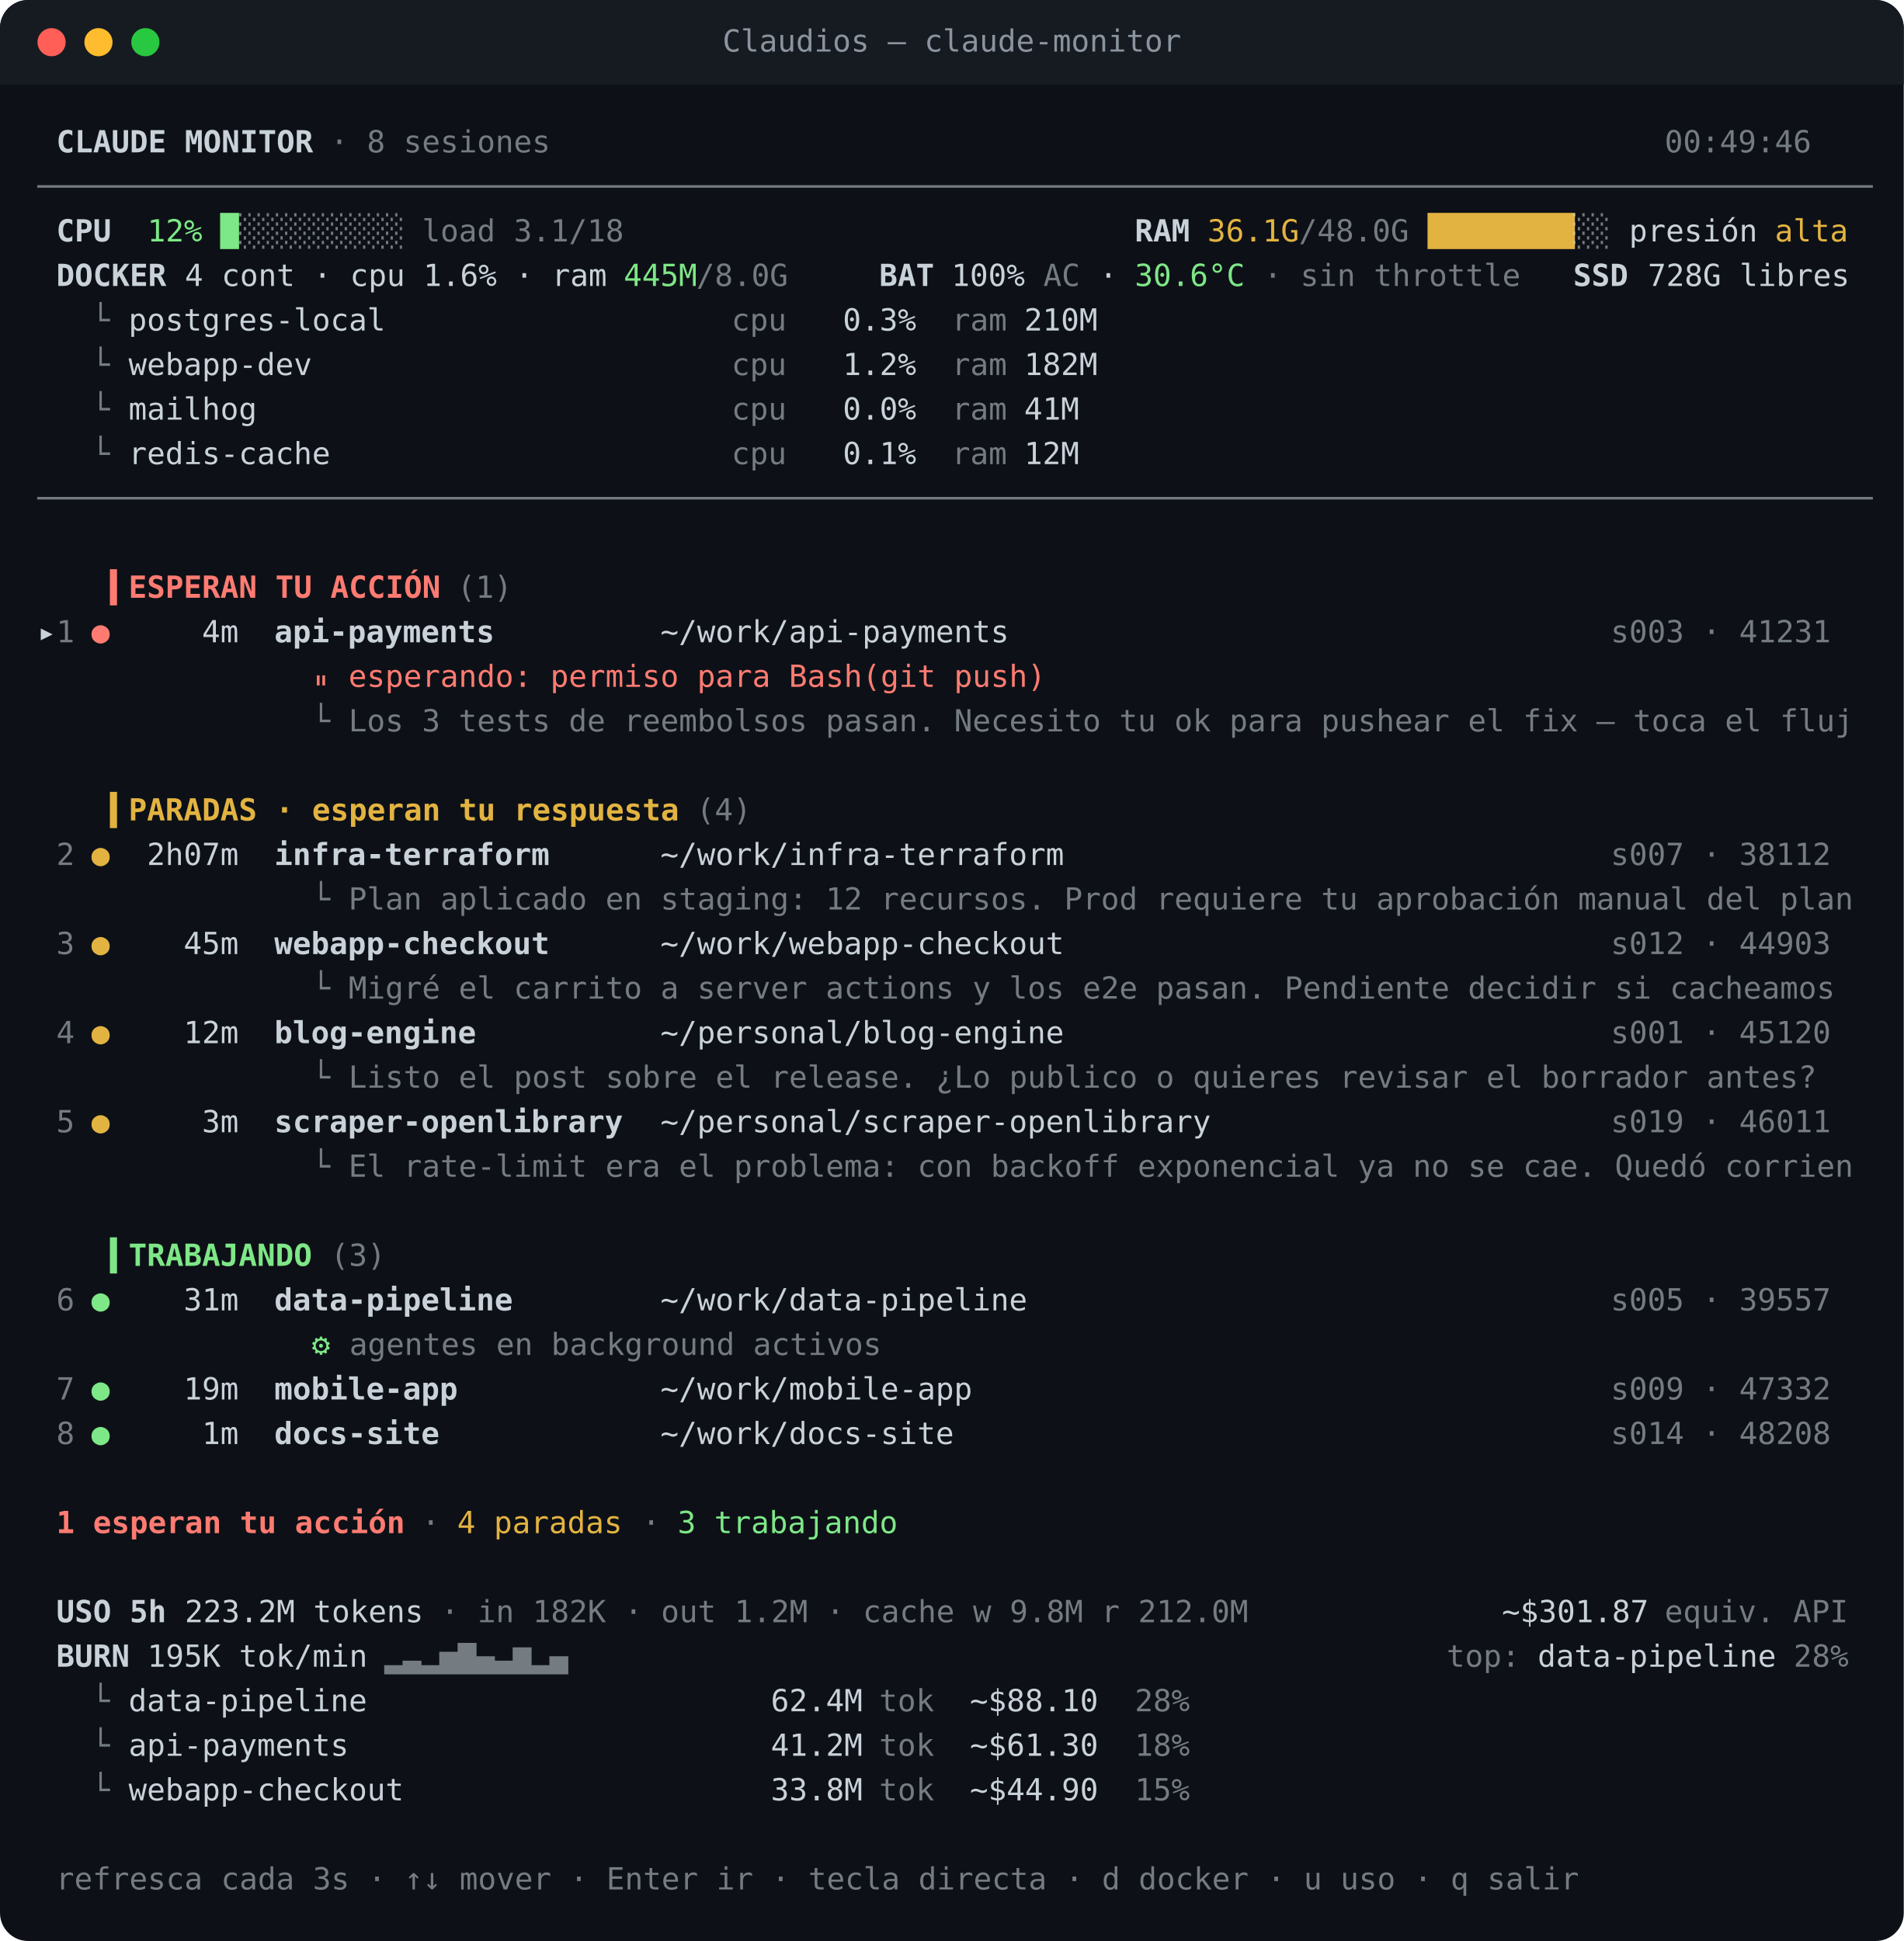
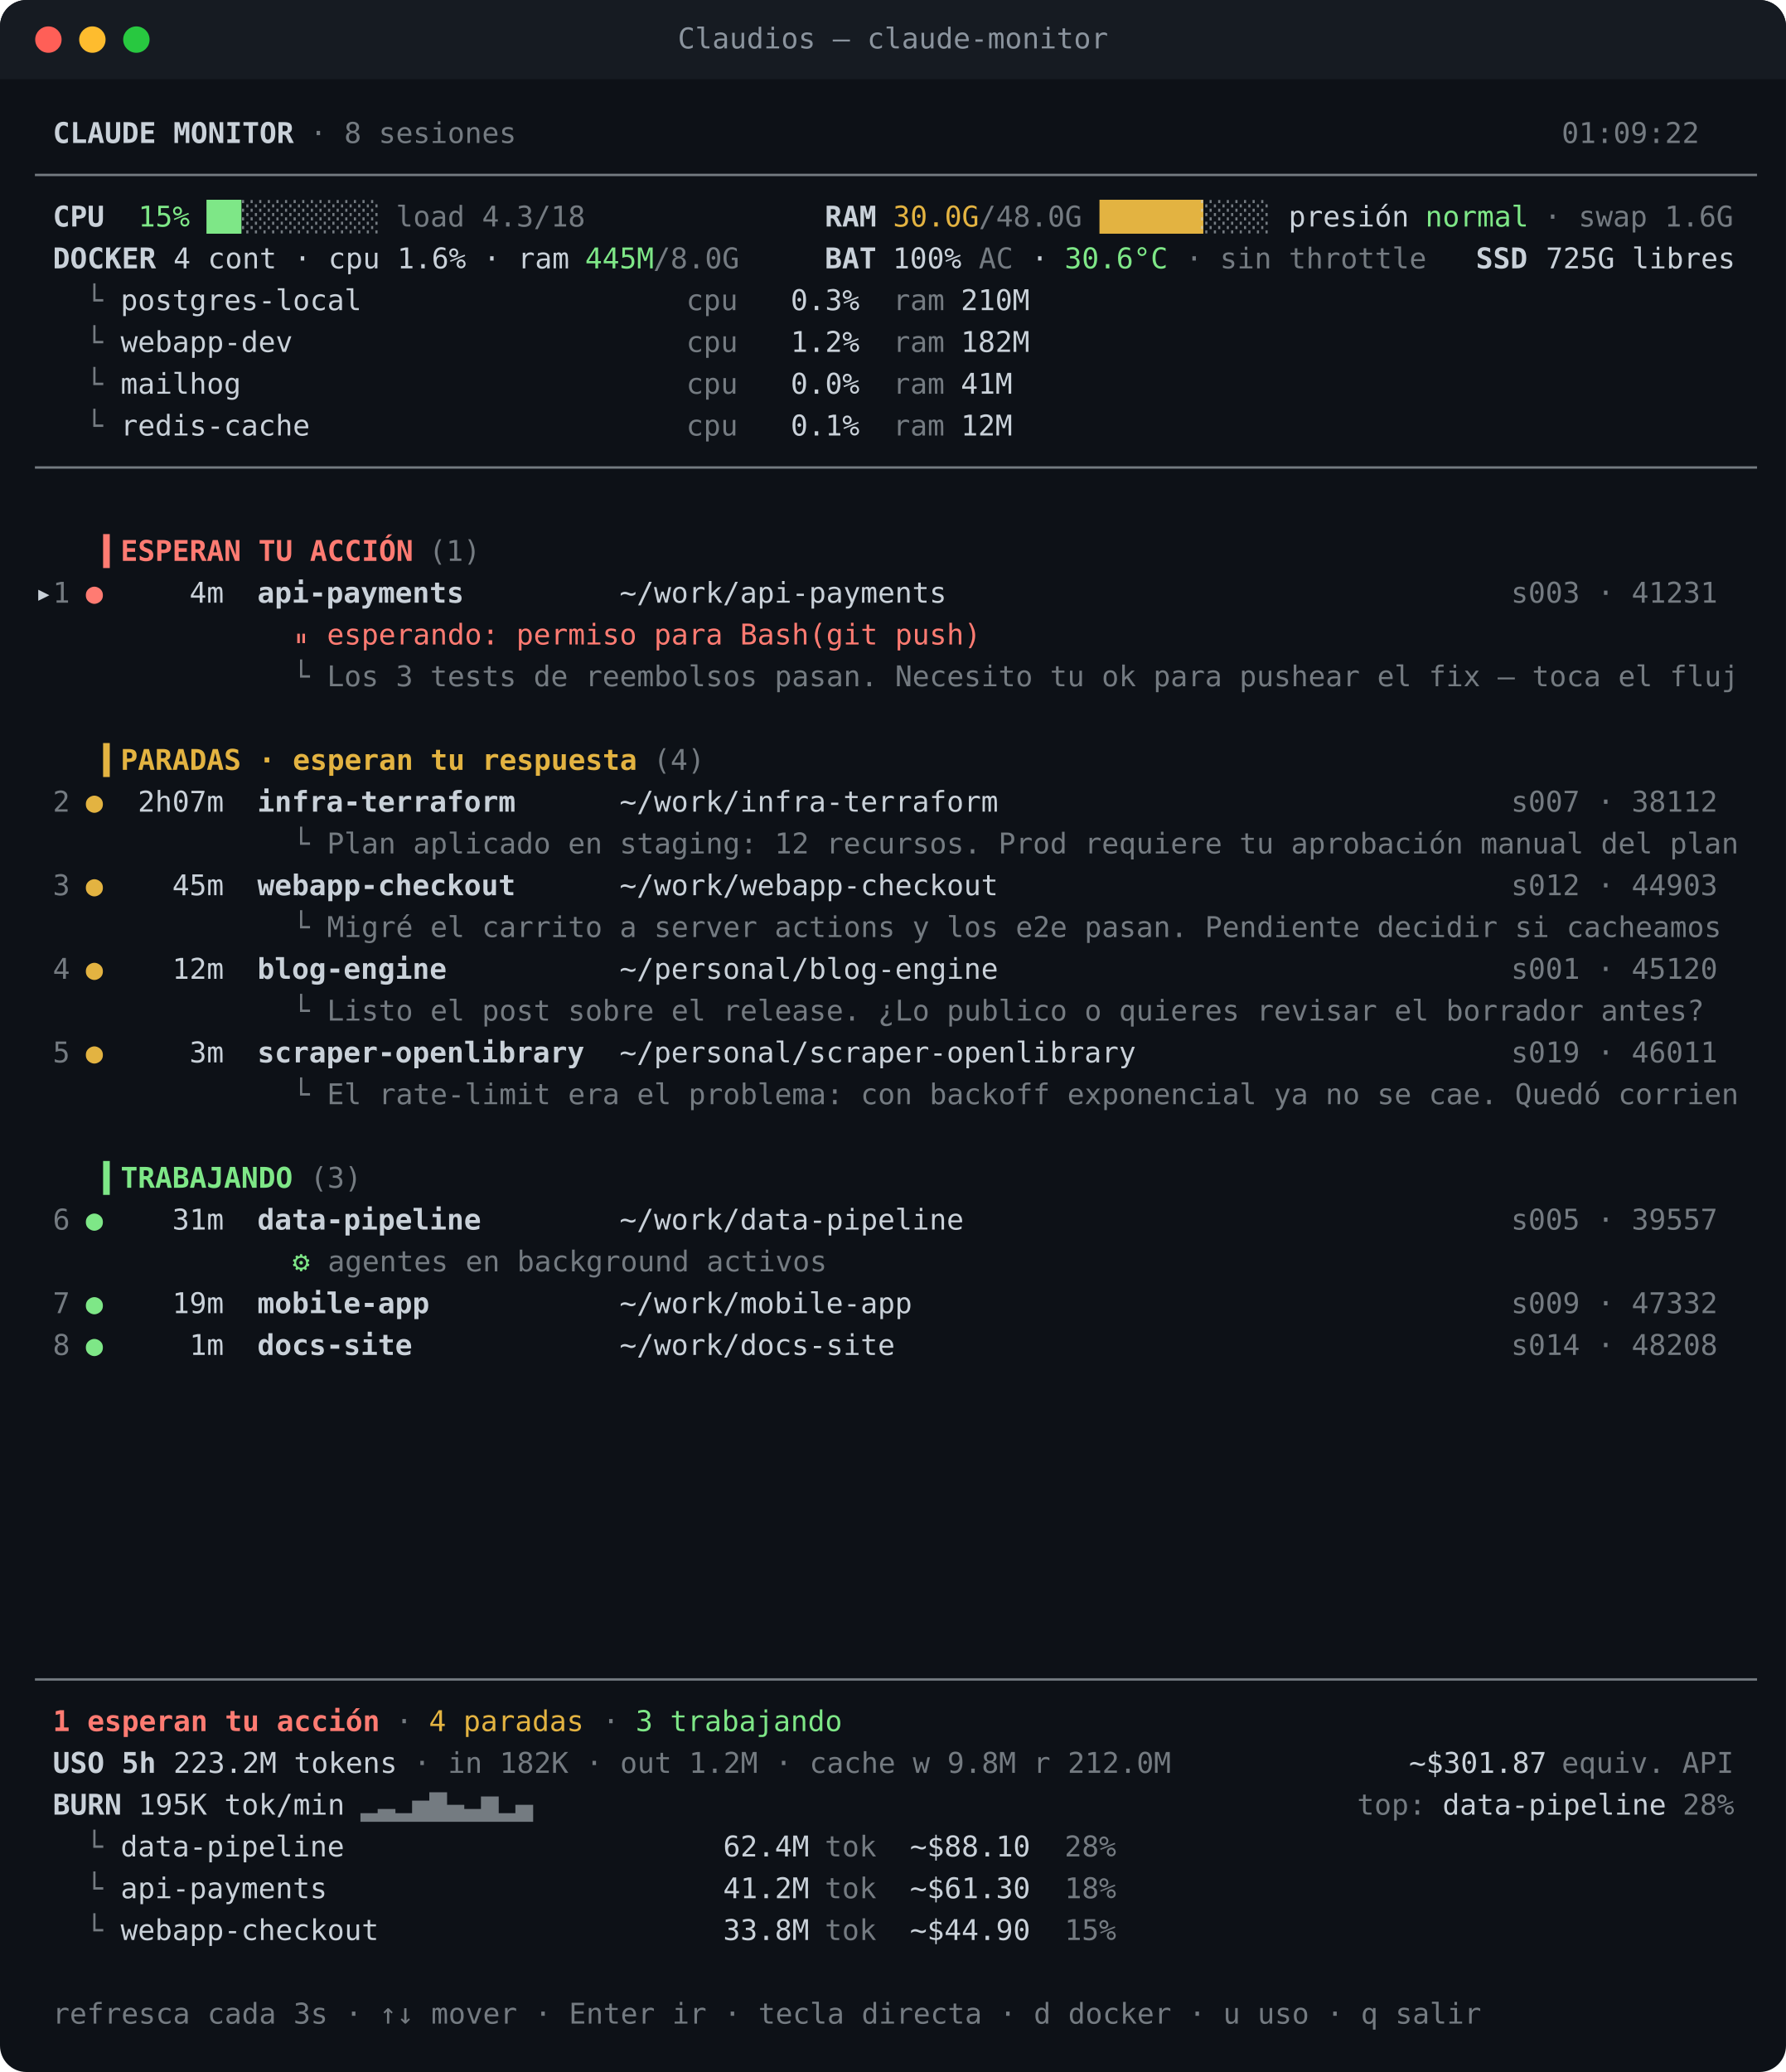
- <svg xmlns="http://www.w3.org/2000/svg" width="812" height="828" viewBox="0 0 812 828" font-family="'SF Mono', 'JetBrains Mono', Menlo, Consolas, monospace" font-size="13">
-   <rect width="812" height="828" rx="12" fill="#0d1117" />
+ <svg xmlns="http://www.w3.org/2000/svg" width="812" height="942" viewBox="0 0 812 942" font-family="'SF Mono', 'JetBrains Mono', Menlo, Consolas, monospace" font-size="13">
+   <rect width="812" height="942" rx="12" fill="#0d1117" />
  <path d="M0 12a12 12 0 0 1 12-12h788a12 12 0 0 1 12 12v24h-812z" fill="#161b22" />
  <circle cx="22" cy="18" r="6" fill="#ff5f57" />
  <circle cx="42" cy="18" r="6" fill="#febc2e" />
  <circle cx="62" cy="18" r="6" fill="#28c840" />
  <text x="406" y="22" text-anchor="middle" fill="#8b949e">Claudios — claude-monitor</text>
  <text x="24" y="65" fill="#c9d1d9" font-weight="600" textLength="109" lengthAdjust="spacingAndGlyphs" xml:space="preserve">CLAUDE MONITOR</text>
  <text x="133" y="65" fill="#c9d1d9" opacity="0.55" textLength="101" lengthAdjust="spacingAndGlyphs" xml:space="preserve"> · 8 sesiones</text>
-   <text x="710" y="65" fill="#c9d1d9" opacity="0.55" textLength="62" lengthAdjust="spacingAndGlyphs" xml:space="preserve">00:49:46</text>
+   <text x="710" y="65" fill="#c9d1d9" opacity="0.55" textLength="62" lengthAdjust="spacingAndGlyphs" xml:space="preserve">01:09:22</text>
  <text x="16" y="84" fill="#c9d1d9" opacity="0.55" textLength="780" lengthAdjust="spacingAndGlyphs" xml:space="preserve">────────────────────────────────────────────────────────────────────────────────────────────────────</text>
  <text x="24" y="103" fill="#c9d1d9" font-weight="600" textLength="23" lengthAdjust="spacingAndGlyphs" xml:space="preserve">CPU</text>
-   <text x="55" y="103" fill="#7ee787" textLength="31" lengthAdjust="spacingAndGlyphs" xml:space="preserve"> 12%</text>
-   <text x="94" y="103" fill="#7ee787" textLength="8" lengthAdjust="spacingAndGlyphs" xml:space="preserve">█</text>
-   <text x="102" y="103" fill="#c9d1d9" opacity="0.55" textLength="70" lengthAdjust="spacingAndGlyphs" xml:space="preserve">░░░░░░░░░</text>
-   <text x="180" y="103" fill="#c9d1d9" opacity="0.55" textLength="86" lengthAdjust="spacingAndGlyphs" xml:space="preserve">load 3.1/18</text>
-   <text x="484" y="103" fill="#c9d1d9" font-weight="600" textLength="23" lengthAdjust="spacingAndGlyphs" xml:space="preserve">RAM</text>
-   <text x="515" y="103" fill="#e3b341" textLength="39" lengthAdjust="spacingAndGlyphs" xml:space="preserve">36.1G</text>
-   <text x="554" y="103" fill="#c9d1d9" opacity="0.55" textLength="47" lengthAdjust="spacingAndGlyphs" xml:space="preserve">/48.0G</text>
-   <text x="609" y="103" fill="#e3b341" textLength="62" lengthAdjust="spacingAndGlyphs" xml:space="preserve">████████</text>
-   <text x="671" y="103" fill="#c9d1d9" opacity="0.55" textLength="16" lengthAdjust="spacingAndGlyphs" xml:space="preserve">░░</text>
-   <text x="687" y="103" fill="#c9d1d9" textLength="70" lengthAdjust="spacingAndGlyphs" xml:space="preserve"> presión </text>
-   <text x="757" y="103" fill="#e3b341" textLength="31" lengthAdjust="spacingAndGlyphs" xml:space="preserve">alta</text>
+   <text x="55" y="103" fill="#7ee787" textLength="31" lengthAdjust="spacingAndGlyphs" xml:space="preserve"> 15%</text>
+   <text x="94" y="103" fill="#7ee787" textLength="16" lengthAdjust="spacingAndGlyphs" xml:space="preserve">██</text>
+   <text x="110" y="103" fill="#c9d1d9" opacity="0.55" textLength="62" lengthAdjust="spacingAndGlyphs" xml:space="preserve">░░░░░░░░</text>
+   <text x="180" y="103" fill="#c9d1d9" opacity="0.55" textLength="86" lengthAdjust="spacingAndGlyphs" xml:space="preserve">load 4.3/18</text>
+   <text x="375" y="103" fill="#c9d1d9" font-weight="600" textLength="23" lengthAdjust="spacingAndGlyphs" xml:space="preserve">RAM</text>
+   <text x="406" y="103" fill="#e3b341" textLength="39" lengthAdjust="spacingAndGlyphs" xml:space="preserve">30.0G</text>
+   <text x="445" y="103" fill="#c9d1d9" opacity="0.55" textLength="47" lengthAdjust="spacingAndGlyphs" xml:space="preserve">/48.0G</text>
+   <text x="500" y="103" fill="#e3b341" textLength="47" lengthAdjust="spacingAndGlyphs" xml:space="preserve">██████</text>
+   <text x="546" y="103" fill="#c9d1d9" opacity="0.55" textLength="31" lengthAdjust="spacingAndGlyphs" xml:space="preserve">░░░░</text>
+   <text x="578" y="103" fill="#c9d1d9" textLength="70" lengthAdjust="spacingAndGlyphs" xml:space="preserve"> presión </text>
+   <text x="648" y="103" fill="#7ee787" textLength="47" lengthAdjust="spacingAndGlyphs" xml:space="preserve">normal</text>
+   <text x="702" y="103" fill="#c9d1d9" opacity="0.55" textLength="86" lengthAdjust="spacingAndGlyphs" xml:space="preserve">· swap 1.6G</text>
  <text x="24" y="122" fill="#c9d1d9" font-weight="600" textLength="47" lengthAdjust="spacingAndGlyphs" xml:space="preserve">DOCKER</text>
  <text x="71" y="122" fill="#c9d1d9" textLength="195" lengthAdjust="spacingAndGlyphs" xml:space="preserve"> 4 cont · cpu 1.6% · ram </text>
  <text x="266" y="122" fill="#7ee787" textLength="31" lengthAdjust="spacingAndGlyphs" xml:space="preserve">445M</text>
  <text x="297" y="122" fill="#c9d1d9" opacity="0.55" textLength="39" lengthAdjust="spacingAndGlyphs" xml:space="preserve">/8.0G</text>
  <text x="375" y="122" fill="#c9d1d9" font-weight="600" textLength="23" lengthAdjust="spacingAndGlyphs" xml:space="preserve">BAT</text>
  <text x="398" y="122" fill="#c9d1d9" textLength="47" lengthAdjust="spacingAndGlyphs" xml:space="preserve"> 100% </text>
  <text x="445" y="122" fill="#c9d1d9" opacity="0.55" textLength="16" lengthAdjust="spacingAndGlyphs" xml:space="preserve">AC</text>
  <text x="461" y="122" fill="#c9d1d9" textLength="23" lengthAdjust="spacingAndGlyphs" xml:space="preserve"> · </text>
  <text x="484" y="122" fill="#7ee787" textLength="47" lengthAdjust="spacingAndGlyphs" xml:space="preserve">30.6°C</text>
  <text x="539" y="122" fill="#c9d1d9" opacity="0.55" textLength="109" lengthAdjust="spacingAndGlyphs" xml:space="preserve">· sin throttle</text>
  <text x="671" y="122" fill="#c9d1d9" font-weight="600" textLength="23" lengthAdjust="spacingAndGlyphs" xml:space="preserve">SSD</text>
-   <text x="695" y="122" fill="#c9d1d9" textLength="101" lengthAdjust="spacingAndGlyphs" xml:space="preserve"> 728G libres </text>
+   <text x="695" y="122" fill="#c9d1d9" textLength="101" lengthAdjust="spacingAndGlyphs" xml:space="preserve"> 725G libres </text>
  <text x="39" y="141" fill="#c9d1d9" opacity="0.55" textLength="8" lengthAdjust="spacingAndGlyphs" xml:space="preserve">└</text>
  <text x="47" y="141" fill="#c9d1d9" textLength="265" lengthAdjust="spacingAndGlyphs" xml:space="preserve"> postgres-local                   </text>
  <text x="312" y="141" fill="#c9d1d9" opacity="0.55" textLength="23" lengthAdjust="spacingAndGlyphs" xml:space="preserve">cpu</text>
  <text x="336" y="141" fill="#c9d1d9" textLength="70" lengthAdjust="spacingAndGlyphs" xml:space="preserve">   0.3%  </text>
  <text x="406" y="141" fill="#c9d1d9" opacity="0.55" textLength="23" lengthAdjust="spacingAndGlyphs" xml:space="preserve">ram</text>
  <text x="429" y="141" fill="#c9d1d9" textLength="39" lengthAdjust="spacingAndGlyphs" xml:space="preserve"> 210M</text>
  <text x="39" y="160" fill="#c9d1d9" opacity="0.55" textLength="8" lengthAdjust="spacingAndGlyphs" xml:space="preserve">└</text>
  <text x="47" y="160" fill="#c9d1d9" textLength="265" lengthAdjust="spacingAndGlyphs" xml:space="preserve"> webapp-dev                       </text>
  <text x="312" y="160" fill="#c9d1d9" opacity="0.55" textLength="23" lengthAdjust="spacingAndGlyphs" xml:space="preserve">cpu</text>
  <text x="336" y="160" fill="#c9d1d9" textLength="70" lengthAdjust="spacingAndGlyphs" xml:space="preserve">   1.2%  </text>
  <text x="406" y="160" fill="#c9d1d9" opacity="0.55" textLength="23" lengthAdjust="spacingAndGlyphs" xml:space="preserve">ram</text>
  <text x="429" y="160" fill="#c9d1d9" textLength="39" lengthAdjust="spacingAndGlyphs" xml:space="preserve"> 182M</text>
  <text x="39" y="179" fill="#c9d1d9" opacity="0.55" textLength="8" lengthAdjust="spacingAndGlyphs" xml:space="preserve">└</text>
  <text x="47" y="179" fill="#c9d1d9" textLength="265" lengthAdjust="spacingAndGlyphs" xml:space="preserve"> mailhog                          </text>
  <text x="312" y="179" fill="#c9d1d9" opacity="0.55" textLength="23" lengthAdjust="spacingAndGlyphs" xml:space="preserve">cpu</text>
  <text x="336" y="179" fill="#c9d1d9" textLength="70" lengthAdjust="spacingAndGlyphs" xml:space="preserve">   0.0%  </text>
  <text x="406" y="179" fill="#c9d1d9" opacity="0.55" textLength="23" lengthAdjust="spacingAndGlyphs" xml:space="preserve">ram</text>
  <text x="429" y="179" fill="#c9d1d9" textLength="31" lengthAdjust="spacingAndGlyphs" xml:space="preserve"> 41M</text>
  <text x="39" y="198" fill="#c9d1d9" opacity="0.55" textLength="8" lengthAdjust="spacingAndGlyphs" xml:space="preserve">└</text>
  <text x="47" y="198" fill="#c9d1d9" textLength="265" lengthAdjust="spacingAndGlyphs" xml:space="preserve"> redis-cache                      </text>
  <text x="312" y="198" fill="#c9d1d9" opacity="0.55" textLength="23" lengthAdjust="spacingAndGlyphs" xml:space="preserve">cpu</text>
  <text x="336" y="198" fill="#c9d1d9" textLength="70" lengthAdjust="spacingAndGlyphs" xml:space="preserve">   0.1%  </text>
  <text x="406" y="198" fill="#c9d1d9" opacity="0.55" textLength="23" lengthAdjust="spacingAndGlyphs" xml:space="preserve">ram</text>
  <text x="429" y="198" fill="#c9d1d9" textLength="31" lengthAdjust="spacingAndGlyphs" xml:space="preserve"> 12M</text>
  <text x="16" y="217" fill="#c9d1d9" opacity="0.55" textLength="780" lengthAdjust="spacingAndGlyphs" xml:space="preserve">────────────────────────────────────────────────────────────────────────────────────────────────────</text>
  <text x="47" y="255" fill="#ff7b72" font-weight="600" textLength="140" lengthAdjust="spacingAndGlyphs" xml:space="preserve">▍ESPERAN TU ACCIÓN</text>
  <text x="195" y="255" fill="#c9d1d9" opacity="0.55" textLength="23" lengthAdjust="spacingAndGlyphs" xml:space="preserve">(1)</text>
  <text x="16" y="274" fill="#c9d1d9" font-weight="600" textLength="8" lengthAdjust="spacingAndGlyphs" xml:space="preserve">▸</text>
  <text x="24" y="274" fill="#c9d1d9" opacity="0.55" textLength="8" lengthAdjust="spacingAndGlyphs" xml:space="preserve">1</text>
  <text x="39" y="274" fill="#ff7b72" textLength="8" lengthAdjust="spacingAndGlyphs" xml:space="preserve">●</text>
  <text x="47" y="274" fill="#c9d1d9" textLength="70" lengthAdjust="spacingAndGlyphs" xml:space="preserve">     4m  </text>
  <text x="117" y="274" fill="#c9d1d9" font-weight="600" textLength="148" lengthAdjust="spacingAndGlyphs" xml:space="preserve">api-payments       </text>
  <text x="266" y="274" fill="#c9d1d9" textLength="421" lengthAdjust="spacingAndGlyphs" xml:space="preserve">  ~/work/api-payments                                 </text>
  <text x="687" y="274" fill="#c9d1d9" opacity="0.55" textLength="101" lengthAdjust="spacingAndGlyphs" xml:space="preserve">s003 · 41231 </text>
  <text x="133" y="293" fill="#ff7b72" textLength="312" lengthAdjust="spacingAndGlyphs" xml:space="preserve">⏸ esperando: permiso para Bash(git push)</text>
  <text x="133" y="312" fill="#c9d1d9" opacity="0.55" textLength="655" lengthAdjust="spacingAndGlyphs" xml:space="preserve">└ Los 3 tests de reembolsos pasan. Necesito tu ok para pushear el fix — toca el fluj</text>
  <text x="47" y="350" fill="#e3b341" font-weight="600" textLength="242" lengthAdjust="spacingAndGlyphs" xml:space="preserve">▍PARADAS · esperan tu respuesta</text>
  <text x="297" y="350" fill="#c9d1d9" opacity="0.55" textLength="23" lengthAdjust="spacingAndGlyphs" xml:space="preserve">(4)</text>
  <text x="24" y="369" fill="#c9d1d9" opacity="0.55" textLength="8" lengthAdjust="spacingAndGlyphs" xml:space="preserve">2</text>
  <text x="39" y="369" fill="#e3b341" textLength="8" lengthAdjust="spacingAndGlyphs" xml:space="preserve">●</text>
  <text x="47" y="369" fill="#c9d1d9" textLength="70" lengthAdjust="spacingAndGlyphs" xml:space="preserve">  2h07m  </text>
  <text x="117" y="369" fill="#c9d1d9" font-weight="600" textLength="148" lengthAdjust="spacingAndGlyphs" xml:space="preserve">infra-terraform    </text>
  <text x="266" y="369" fill="#c9d1d9" textLength="421" lengthAdjust="spacingAndGlyphs" xml:space="preserve">  ~/work/infra-terraform                              </text>
  <text x="687" y="369" fill="#c9d1d9" opacity="0.55" textLength="101" lengthAdjust="spacingAndGlyphs" xml:space="preserve">s007 · 38112 </text>
  <text x="133" y="388" fill="#c9d1d9" opacity="0.55" textLength="655" lengthAdjust="spacingAndGlyphs" xml:space="preserve">└ Plan aplicado en staging: 12 recursos. Prod requiere tu aprobación manual del plan</text>
  <text x="24" y="407" fill="#c9d1d9" opacity="0.55" textLength="8" lengthAdjust="spacingAndGlyphs" xml:space="preserve">3</text>
  <text x="39" y="407" fill="#e3b341" textLength="8" lengthAdjust="spacingAndGlyphs" xml:space="preserve">●</text>
  <text x="47" y="407" fill="#c9d1d9" textLength="70" lengthAdjust="spacingAndGlyphs" xml:space="preserve">    45m  </text>
  <text x="117" y="407" fill="#c9d1d9" font-weight="600" textLength="148" lengthAdjust="spacingAndGlyphs" xml:space="preserve">webapp-checkout    </text>
  <text x="266" y="407" fill="#c9d1d9" textLength="421" lengthAdjust="spacingAndGlyphs" xml:space="preserve">  ~/work/webapp-checkout                              </text>
  <text x="687" y="407" fill="#c9d1d9" opacity="0.55" textLength="101" lengthAdjust="spacingAndGlyphs" xml:space="preserve">s012 · 44903 </text>
  <text x="133" y="426" fill="#c9d1d9" opacity="0.55" textLength="655" lengthAdjust="spacingAndGlyphs" xml:space="preserve">└ Migré el carrito a server actions y los e2e pasan. Pendiente decidir si cacheamos </text>
  <text x="24" y="445" fill="#c9d1d9" opacity="0.55" textLength="8" lengthAdjust="spacingAndGlyphs" xml:space="preserve">4</text>
  <text x="39" y="445" fill="#e3b341" textLength="8" lengthAdjust="spacingAndGlyphs" xml:space="preserve">●</text>
  <text x="47" y="445" fill="#c9d1d9" textLength="70" lengthAdjust="spacingAndGlyphs" xml:space="preserve">    12m  </text>
  <text x="117" y="445" fill="#c9d1d9" font-weight="600" textLength="148" lengthAdjust="spacingAndGlyphs" xml:space="preserve">blog-engine        </text>
  <text x="266" y="445" fill="#c9d1d9" textLength="421" lengthAdjust="spacingAndGlyphs" xml:space="preserve">  ~/personal/blog-engine                              </text>
  <text x="687" y="445" fill="#c9d1d9" opacity="0.55" textLength="101" lengthAdjust="spacingAndGlyphs" xml:space="preserve">s001 · 45120 </text>
  <text x="133" y="464" fill="#c9d1d9" opacity="0.55" textLength="640" lengthAdjust="spacingAndGlyphs" xml:space="preserve">└ Listo el post sobre el release. ¿Lo publico o quieres revisar el borrador antes?</text>
  <text x="24" y="483" fill="#c9d1d9" opacity="0.55" textLength="8" lengthAdjust="spacingAndGlyphs" xml:space="preserve">5</text>
  <text x="39" y="483" fill="#e3b341" textLength="8" lengthAdjust="spacingAndGlyphs" xml:space="preserve">●</text>
  <text x="47" y="483" fill="#c9d1d9" textLength="70" lengthAdjust="spacingAndGlyphs" xml:space="preserve">     3m  </text>
  <text x="117" y="483" fill="#c9d1d9" font-weight="600" textLength="148" lengthAdjust="spacingAndGlyphs" xml:space="preserve">scraper-openlibrary</text>
  <text x="266" y="483" fill="#c9d1d9" textLength="421" lengthAdjust="spacingAndGlyphs" xml:space="preserve">  ~/personal/scraper-openlibrary                      </text>
  <text x="687" y="483" fill="#c9d1d9" opacity="0.55" textLength="101" lengthAdjust="spacingAndGlyphs" xml:space="preserve">s019 · 46011 </text>
  <text x="133" y="502" fill="#c9d1d9" opacity="0.55" textLength="655" lengthAdjust="spacingAndGlyphs" xml:space="preserve">└ El rate-limit era el problema: con backoff exponencial ya no se cae. Quedó corrien</text>
  <text x="47" y="540" fill="#7ee787" font-weight="600" textLength="86" lengthAdjust="spacingAndGlyphs" xml:space="preserve">▍TRABAJANDO</text>
  <text x="141" y="540" fill="#c9d1d9" opacity="0.55" textLength="23" lengthAdjust="spacingAndGlyphs" xml:space="preserve">(3)</text>
  <text x="24" y="559" fill="#c9d1d9" opacity="0.55" textLength="8" lengthAdjust="spacingAndGlyphs" xml:space="preserve">6</text>
  <text x="39" y="559" fill="#7ee787" textLength="8" lengthAdjust="spacingAndGlyphs" xml:space="preserve">●</text>
  <text x="47" y="559" fill="#c9d1d9" textLength="70" lengthAdjust="spacingAndGlyphs" xml:space="preserve">    31m  </text>
  <text x="117" y="559" fill="#c9d1d9" font-weight="600" textLength="148" lengthAdjust="spacingAndGlyphs" xml:space="preserve">data-pipeline      </text>
  <text x="266" y="559" fill="#c9d1d9" textLength="421" lengthAdjust="spacingAndGlyphs" xml:space="preserve">  ~/work/data-pipeline                                </text>
  <text x="687" y="559" fill="#c9d1d9" opacity="0.55" textLength="101" lengthAdjust="spacingAndGlyphs" xml:space="preserve">s005 · 39557 </text>
  <text x="133" y="578" fill="#7ee787" textLength="8" lengthAdjust="spacingAndGlyphs" xml:space="preserve">⚙</text>
  <text x="149" y="578" fill="#c9d1d9" opacity="0.55" textLength="226" lengthAdjust="spacingAndGlyphs" xml:space="preserve">agentes en background activos</text>
  <text x="24" y="597" fill="#c9d1d9" opacity="0.55" textLength="8" lengthAdjust="spacingAndGlyphs" xml:space="preserve">7</text>
  <text x="39" y="597" fill="#7ee787" textLength="8" lengthAdjust="spacingAndGlyphs" xml:space="preserve">●</text>
  <text x="47" y="597" fill="#c9d1d9" textLength="70" lengthAdjust="spacingAndGlyphs" xml:space="preserve">    19m  </text>
  <text x="117" y="597" fill="#c9d1d9" font-weight="600" textLength="148" lengthAdjust="spacingAndGlyphs" xml:space="preserve">mobile-app         </text>
  <text x="266" y="597" fill="#c9d1d9" textLength="421" lengthAdjust="spacingAndGlyphs" xml:space="preserve">  ~/work/mobile-app                                   </text>
  <text x="687" y="597" fill="#c9d1d9" opacity="0.55" textLength="101" lengthAdjust="spacingAndGlyphs" xml:space="preserve">s009 · 47332 </text>
  <text x="24" y="616" fill="#c9d1d9" opacity="0.55" textLength="8" lengthAdjust="spacingAndGlyphs" xml:space="preserve">8</text>
  <text x="39" y="616" fill="#7ee787" textLength="8" lengthAdjust="spacingAndGlyphs" xml:space="preserve">●</text>
  <text x="47" y="616" fill="#c9d1d9" textLength="70" lengthAdjust="spacingAndGlyphs" xml:space="preserve">     1m  </text>
  <text x="117" y="616" fill="#c9d1d9" font-weight="600" textLength="148" lengthAdjust="spacingAndGlyphs" xml:space="preserve">docs-site          </text>
  <text x="266" y="616" fill="#c9d1d9" textLength="421" lengthAdjust="spacingAndGlyphs" xml:space="preserve">  ~/work/docs-site                                    </text>
  <text x="687" y="616" fill="#c9d1d9" opacity="0.55" textLength="101" lengthAdjust="spacingAndGlyphs" xml:space="preserve">s014 · 48208 </text>
-   <text x="24" y="654" fill="#ff7b72" font-weight="600" textLength="148" lengthAdjust="spacingAndGlyphs" xml:space="preserve">1 esperan tu acción</text>
-   <text x="172" y="654" fill="#c9d1d9" opacity="0.55" textLength="23" lengthAdjust="spacingAndGlyphs" xml:space="preserve"> · </text>
-   <text x="195" y="654" fill="#e3b341" textLength="70" lengthAdjust="spacingAndGlyphs" xml:space="preserve">4 paradas</text>
-   <text x="266" y="654" fill="#c9d1d9" opacity="0.55" textLength="23" lengthAdjust="spacingAndGlyphs" xml:space="preserve"> · </text>
-   <text x="289" y="654" fill="#7ee787" textLength="94" lengthAdjust="spacingAndGlyphs" xml:space="preserve">3 trabajando</text>
-   <text x="24" y="692" fill="#c9d1d9" font-weight="600" textLength="47" lengthAdjust="spacingAndGlyphs" xml:space="preserve">USO 5h</text>
-   <text x="71" y="692" fill="#c9d1d9" textLength="117" lengthAdjust="spacingAndGlyphs" xml:space="preserve"> 223.2M tokens </text>
-   <text x="188" y="692" fill="#c9d1d9" opacity="0.55" textLength="343" lengthAdjust="spacingAndGlyphs" xml:space="preserve">· in 182K · out 1.2M · cache w 9.8M r 212.0M</text>
-   <text x="531" y="692" fill="#c9d1d9" textLength="179" lengthAdjust="spacingAndGlyphs" xml:space="preserve">              ~$301.87 </text>
-   <text x="710" y="692" fill="#c9d1d9" opacity="0.55" textLength="78" lengthAdjust="spacingAndGlyphs" xml:space="preserve">equiv. API</text>
-   <text x="24" y="711" fill="#c9d1d9" font-weight="600" textLength="31" lengthAdjust="spacingAndGlyphs" xml:space="preserve">BURN</text>
-   <text x="55" y="711" fill="#c9d1d9" textLength="109" lengthAdjust="spacingAndGlyphs" xml:space="preserve"> 195K tok/min </text>
-   <text x="164" y="711" fill="#c9d1d9" opacity="0.55" textLength="78" lengthAdjust="spacingAndGlyphs" xml:space="preserve">▂▃▂▅▇▄▃▆▂▄</text>
-   <text x="617" y="711" fill="#c9d1d9" opacity="0.55" textLength="31" lengthAdjust="spacingAndGlyphs" xml:space="preserve">top:</text>
-   <text x="648" y="711" fill="#c9d1d9" textLength="117" lengthAdjust="spacingAndGlyphs" xml:space="preserve"> data-pipeline </text>
-   <text x="765" y="711" fill="#c9d1d9" opacity="0.55" textLength="23" lengthAdjust="spacingAndGlyphs" xml:space="preserve">28%</text>
-   <text x="39" y="730" fill="#c9d1d9" opacity="0.55" textLength="8" lengthAdjust="spacingAndGlyphs" xml:space="preserve">└</text>
-   <text x="47" y="730" fill="#c9d1d9" textLength="328" lengthAdjust="spacingAndGlyphs" xml:space="preserve"> data-pipeline                      62.4M </text>
-   <text x="375" y="730" fill="#c9d1d9" opacity="0.55" textLength="23" lengthAdjust="spacingAndGlyphs" xml:space="preserve">tok</text>
-   <text x="398" y="730" fill="#c9d1d9" textLength="86" lengthAdjust="spacingAndGlyphs" xml:space="preserve">  ~$88.10  </text>
-   <text x="484" y="730" fill="#c9d1d9" opacity="0.55" textLength="23" lengthAdjust="spacingAndGlyphs" xml:space="preserve">28%</text>
-   <text x="39" y="749" fill="#c9d1d9" opacity="0.55" textLength="8" lengthAdjust="spacingAndGlyphs" xml:space="preserve">└</text>
-   <text x="47" y="749" fill="#c9d1d9" textLength="328" lengthAdjust="spacingAndGlyphs" xml:space="preserve"> api-payments                       41.2M </text>
-   <text x="375" y="749" fill="#c9d1d9" opacity="0.55" textLength="23" lengthAdjust="spacingAndGlyphs" xml:space="preserve">tok</text>
-   <text x="398" y="749" fill="#c9d1d9" textLength="86" lengthAdjust="spacingAndGlyphs" xml:space="preserve">  ~$61.30  </text>
-   <text x="484" y="749" fill="#c9d1d9" opacity="0.55" textLength="23" lengthAdjust="spacingAndGlyphs" xml:space="preserve">18%</text>
-   <text x="39" y="768" fill="#c9d1d9" opacity="0.55" textLength="8" lengthAdjust="spacingAndGlyphs" xml:space="preserve">└</text>
-   <text x="47" y="768" fill="#c9d1d9" textLength="328" lengthAdjust="spacingAndGlyphs" xml:space="preserve"> webapp-checkout                    33.8M </text>
-   <text x="375" y="768" fill="#c9d1d9" opacity="0.55" textLength="23" lengthAdjust="spacingAndGlyphs" xml:space="preserve">tok</text>
-   <text x="398" y="768" fill="#c9d1d9" textLength="86" lengthAdjust="spacingAndGlyphs" xml:space="preserve">  ~$44.90  </text>
-   <text x="484" y="768" fill="#c9d1d9" opacity="0.55" textLength="23" lengthAdjust="spacingAndGlyphs" xml:space="preserve">15%</text>
-   <text x="16" y="806" fill="#c9d1d9" opacity="0.55" textLength="655" lengthAdjust="spacingAndGlyphs" xml:space="preserve"> refresca cada 3s · ↑↓ mover · Enter ir · tecla directa · d docker · u uso · q salir</text>
+   <text x="16" y="768" fill="#c9d1d9" opacity="0.55" textLength="780" lengthAdjust="spacingAndGlyphs" xml:space="preserve">────────────────────────────────────────────────────────────────────────────────────────────────────</text>
+   <text x="24" y="787" fill="#ff7b72" font-weight="600" textLength="148" lengthAdjust="spacingAndGlyphs" xml:space="preserve">1 esperan tu acción</text>
+   <text x="172" y="787" fill="#c9d1d9" opacity="0.55" textLength="23" lengthAdjust="spacingAndGlyphs" xml:space="preserve"> · </text>
+   <text x="195" y="787" fill="#e3b341" textLength="70" lengthAdjust="spacingAndGlyphs" xml:space="preserve">4 paradas</text>
+   <text x="266" y="787" fill="#c9d1d9" opacity="0.55" textLength="23" lengthAdjust="spacingAndGlyphs" xml:space="preserve"> · </text>
+   <text x="289" y="787" fill="#7ee787" textLength="94" lengthAdjust="spacingAndGlyphs" xml:space="preserve">3 trabajando</text>
+   <text x="24" y="806" fill="#c9d1d9" font-weight="600" textLength="47" lengthAdjust="spacingAndGlyphs" xml:space="preserve">USO 5h</text>
+   <text x="71" y="806" fill="#c9d1d9" textLength="117" lengthAdjust="spacingAndGlyphs" xml:space="preserve"> 223.2M tokens </text>
+   <text x="188" y="806" fill="#c9d1d9" opacity="0.55" textLength="343" lengthAdjust="spacingAndGlyphs" xml:space="preserve">· in 182K · out 1.2M · cache w 9.8M r 212.0M</text>
+   <text x="531" y="806" fill="#c9d1d9" textLength="179" lengthAdjust="spacingAndGlyphs" xml:space="preserve">              ~$301.87 </text>
+   <text x="710" y="806" fill="#c9d1d9" opacity="0.55" textLength="78" lengthAdjust="spacingAndGlyphs" xml:space="preserve">equiv. API</text>
+   <text x="24" y="825" fill="#c9d1d9" font-weight="600" textLength="31" lengthAdjust="spacingAndGlyphs" xml:space="preserve">BURN</text>
+   <text x="55" y="825" fill="#c9d1d9" textLength="109" lengthAdjust="spacingAndGlyphs" xml:space="preserve"> 195K tok/min </text>
+   <text x="164" y="825" fill="#c9d1d9" opacity="0.55" textLength="78" lengthAdjust="spacingAndGlyphs" xml:space="preserve">▂▃▂▅▇▄▃▆▂▄</text>
+   <text x="617" y="825" fill="#c9d1d9" opacity="0.55" textLength="31" lengthAdjust="spacingAndGlyphs" xml:space="preserve">top:</text>
+   <text x="648" y="825" fill="#c9d1d9" textLength="117" lengthAdjust="spacingAndGlyphs" xml:space="preserve"> data-pipeline </text>
+   <text x="765" y="825" fill="#c9d1d9" opacity="0.55" textLength="23" lengthAdjust="spacingAndGlyphs" xml:space="preserve">28%</text>
+   <text x="39" y="844" fill="#c9d1d9" opacity="0.55" textLength="8" lengthAdjust="spacingAndGlyphs" xml:space="preserve">└</text>
+   <text x="47" y="844" fill="#c9d1d9" textLength="328" lengthAdjust="spacingAndGlyphs" xml:space="preserve"> data-pipeline                      62.4M </text>
+   <text x="375" y="844" fill="#c9d1d9" opacity="0.55" textLength="23" lengthAdjust="spacingAndGlyphs" xml:space="preserve">tok</text>
+   <text x="398" y="844" fill="#c9d1d9" textLength="86" lengthAdjust="spacingAndGlyphs" xml:space="preserve">  ~$88.10  </text>
+   <text x="484" y="844" fill="#c9d1d9" opacity="0.55" textLength="23" lengthAdjust="spacingAndGlyphs" xml:space="preserve">28%</text>
+   <text x="39" y="863" fill="#c9d1d9" opacity="0.55" textLength="8" lengthAdjust="spacingAndGlyphs" xml:space="preserve">└</text>
+   <text x="47" y="863" fill="#c9d1d9" textLength="328" lengthAdjust="spacingAndGlyphs" xml:space="preserve"> api-payments                       41.2M </text>
+   <text x="375" y="863" fill="#c9d1d9" opacity="0.55" textLength="23" lengthAdjust="spacingAndGlyphs" xml:space="preserve">tok</text>
+   <text x="398" y="863" fill="#c9d1d9" textLength="86" lengthAdjust="spacingAndGlyphs" xml:space="preserve">  ~$61.30  </text>
+   <text x="484" y="863" fill="#c9d1d9" opacity="0.55" textLength="23" lengthAdjust="spacingAndGlyphs" xml:space="preserve">18%</text>
+   <text x="39" y="882" fill="#c9d1d9" opacity="0.55" textLength="8" lengthAdjust="spacingAndGlyphs" xml:space="preserve">└</text>
+   <text x="47" y="882" fill="#c9d1d9" textLength="328" lengthAdjust="spacingAndGlyphs" xml:space="preserve"> webapp-checkout                    33.8M </text>
+   <text x="375" y="882" fill="#c9d1d9" opacity="0.55" textLength="23" lengthAdjust="spacingAndGlyphs" xml:space="preserve">tok</text>
+   <text x="398" y="882" fill="#c9d1d9" textLength="86" lengthAdjust="spacingAndGlyphs" xml:space="preserve">  ~$44.90  </text>
+   <text x="484" y="882" fill="#c9d1d9" opacity="0.55" textLength="23" lengthAdjust="spacingAndGlyphs" xml:space="preserve">15%</text>
+   <text x="16" y="920" fill="#c9d1d9" opacity="0.55" textLength="655" lengthAdjust="spacingAndGlyphs" xml:space="preserve"> refresca cada 3s · ↑↓ mover · Enter ir · tecla directa · d docker · u uso · q salir</text>
</svg>
